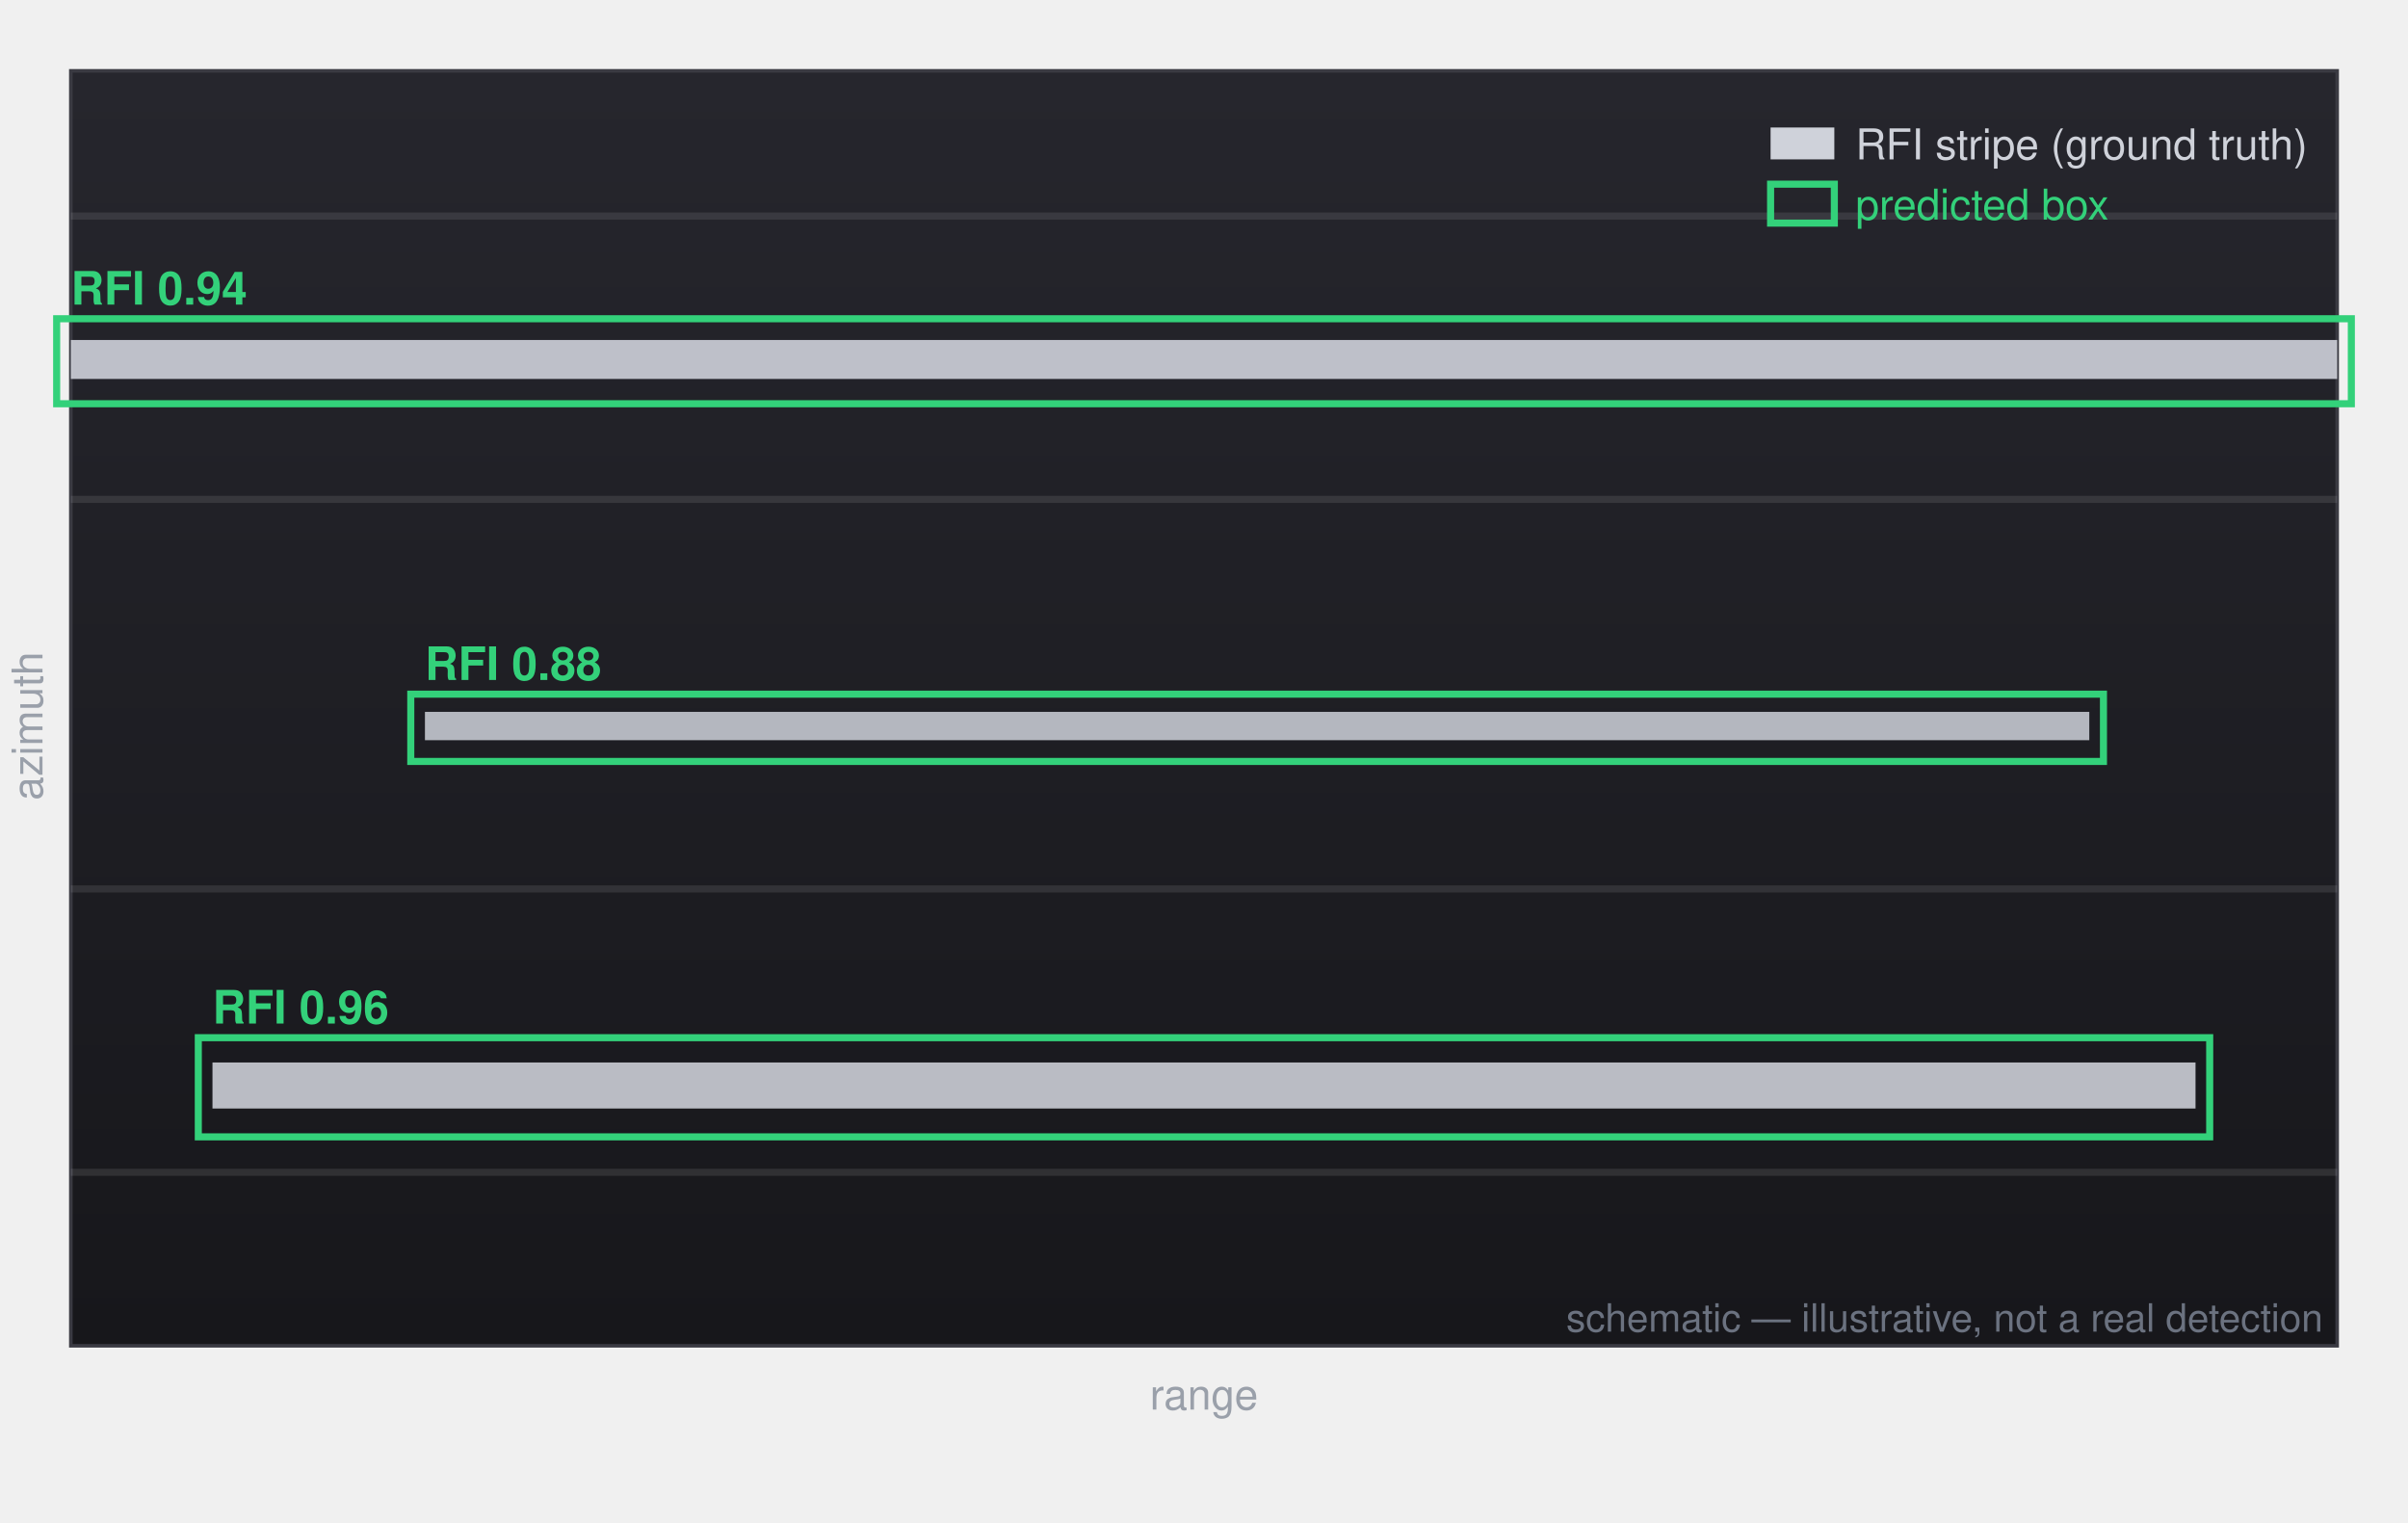
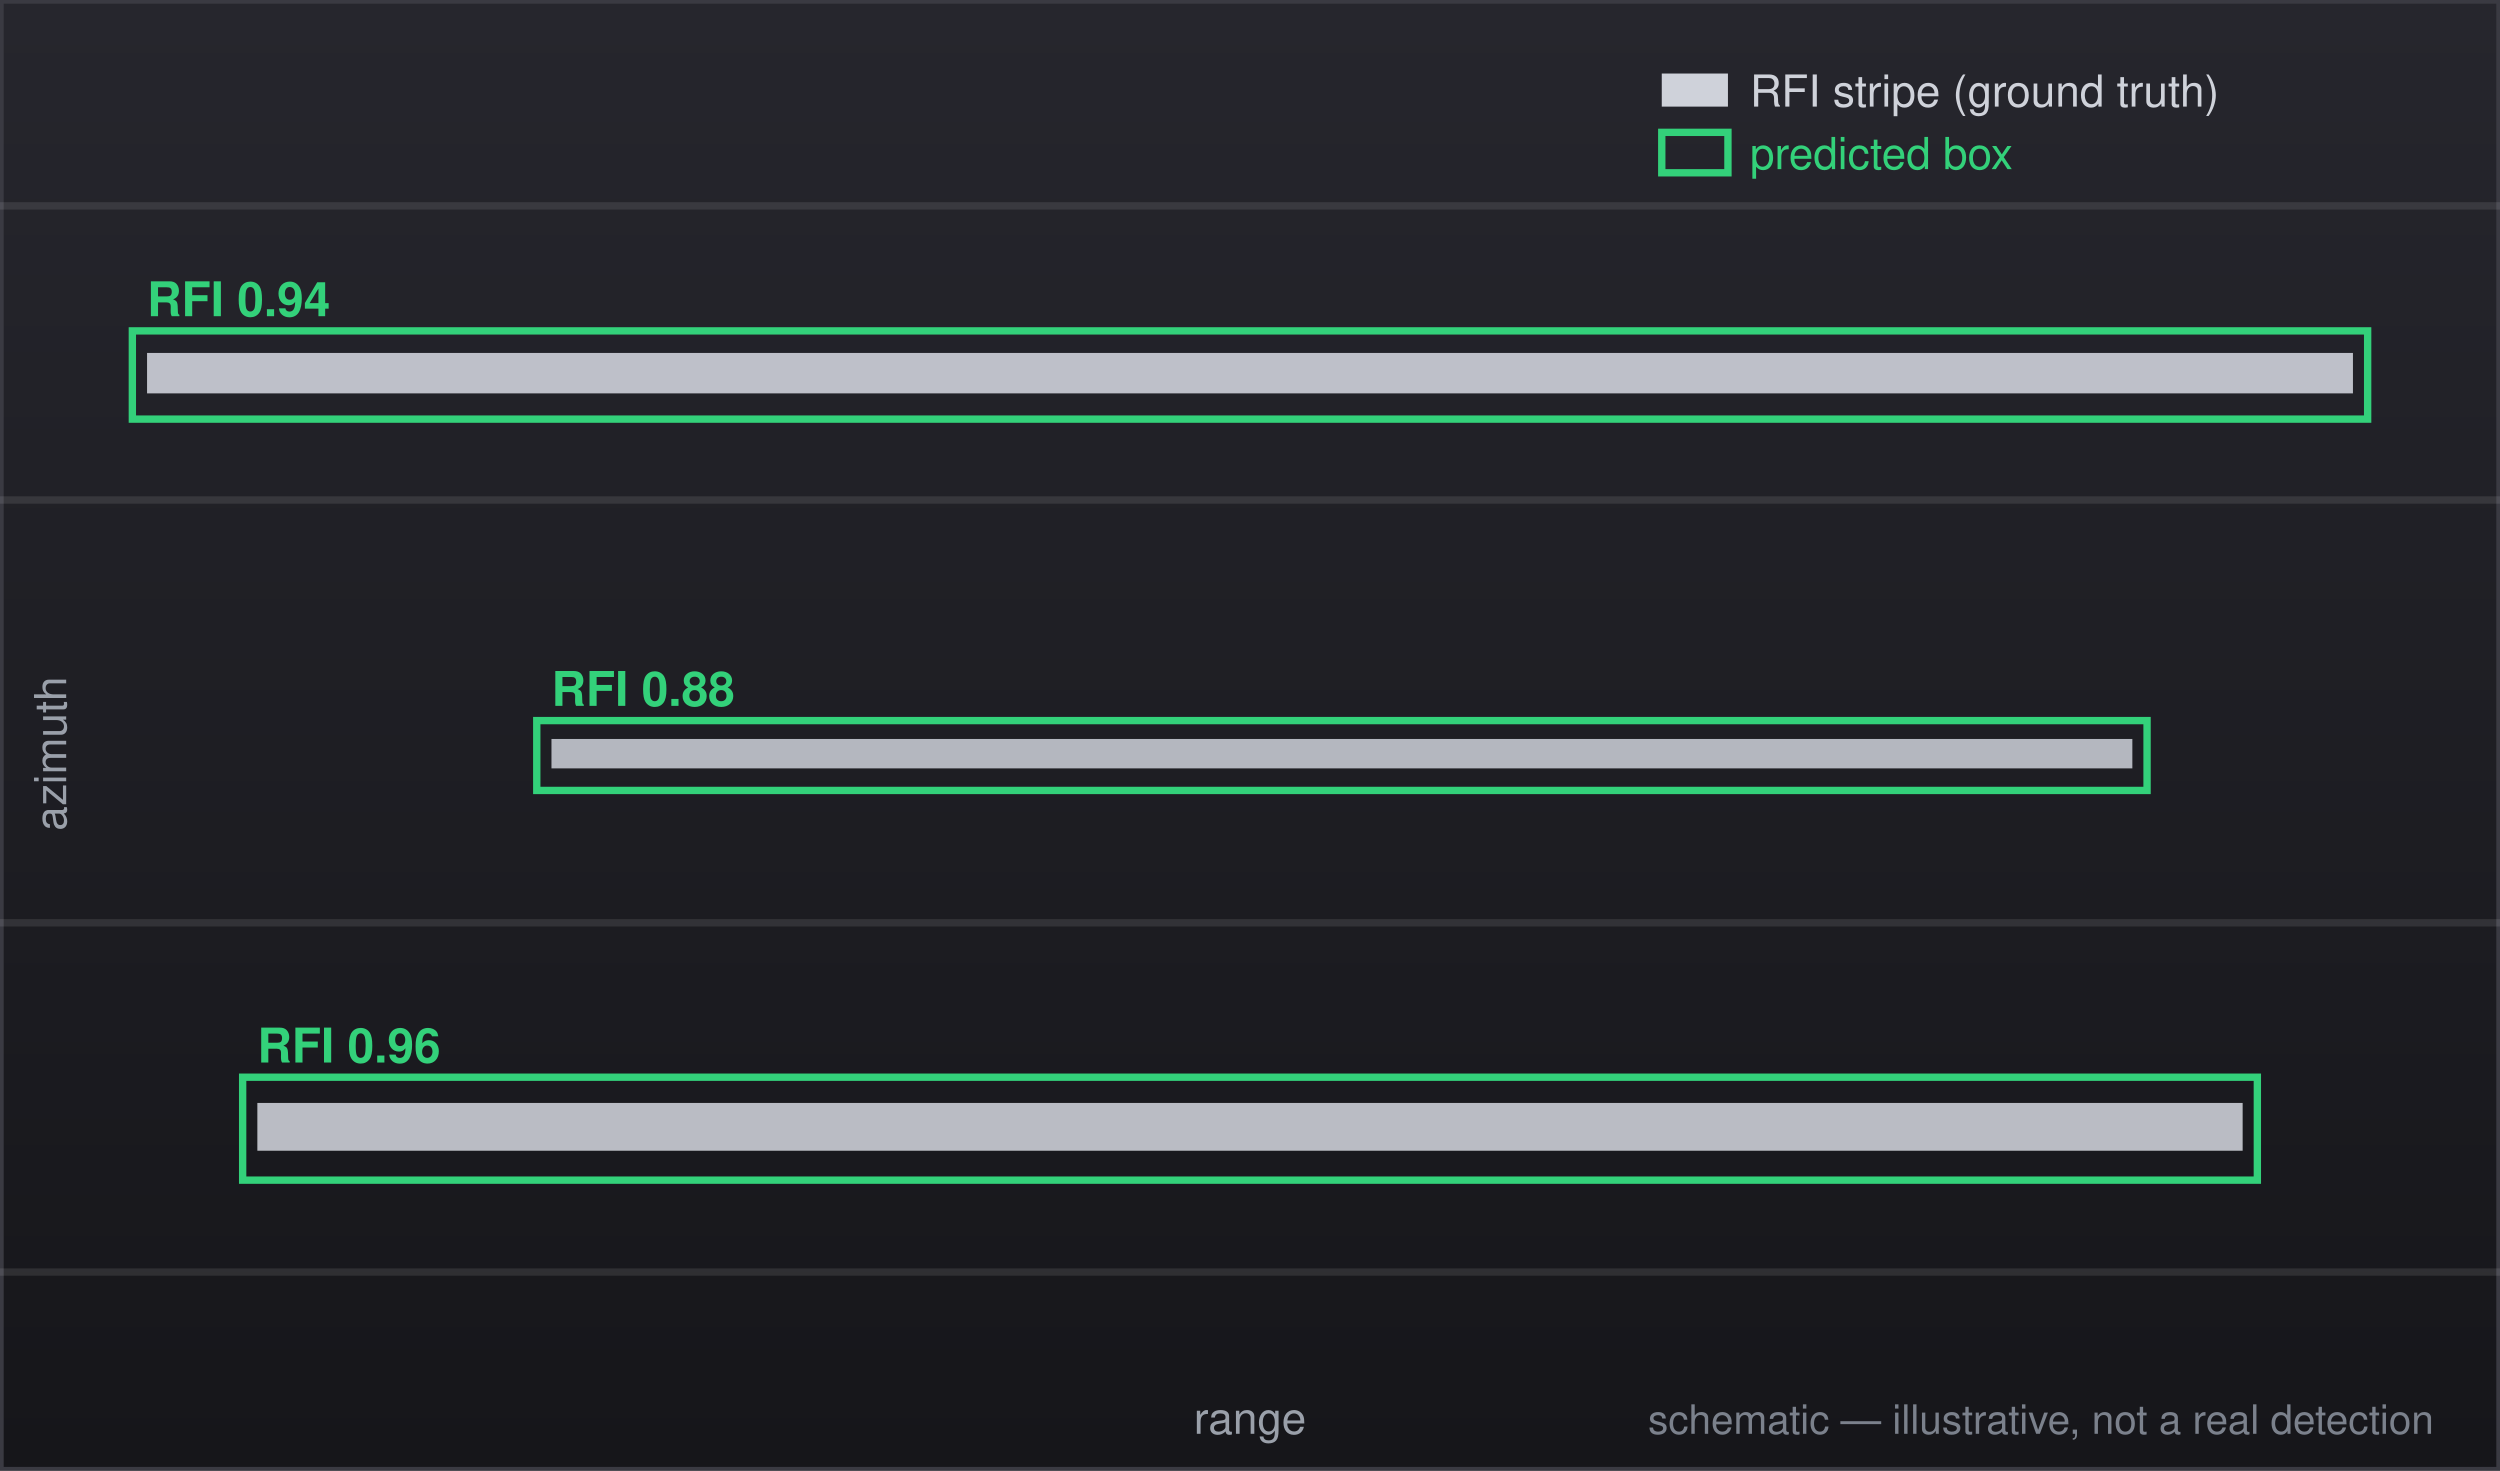
- <svg xmlns="http://www.w3.org/2000/svg" viewBox="0 0 680 430" font-family="-apple-system,Segoe UI,Helvetica,Arial,sans-serif">
+ <svg xmlns="http://www.w3.org/2000/svg" viewBox="0 0 680 400" font-family="-apple-system,Segoe UI,Helvetica,Arial,sans-serif">
  <defs>
    <linearGradient id="sar" x1="0" y1="0" x2="0" y2="1">
      <stop offset="0" stop-color="#26262d" />
-       <stop offset="1" stop-color="#17171b" />
+       <stop offset="1" stop-color="#16161a" />
    </linearGradient>
  </defs>
-   <rect x="20" y="20" width="640" height="360" fill="url(#sar)" stroke="#3a3a42" stroke-width="1" />
+   <rect x="0" y="0" width="680" height="400" fill="url(#sar)" />
+   <rect x="0.5" y="0.5" width="679" height="399" fill="none" stroke="#3a3a42" stroke-width="1" />
  <g opacity="0.10" fill="#ffffff">
-     <rect x="20" y="60" width="640" height="2" />
-     <rect x="20" y="140" width="640" height="2" />
-     <rect x="20" y="250" width="640" height="2" />
-     <rect x="20" y="330" width="640" height="2" />
+     <rect x="0" y="55" width="680" height="2" />
+     <rect x="0" y="135" width="680" height="2" />
+     <rect x="0" y="250" width="680" height="2" />
+     <rect x="0" y="345" width="680" height="2" />
  </g>
  <g fill="#cfd2da">
-     <rect x="20" y="96" width="640" height="11" opacity="0.9" />
-     <rect x="120" y="201" width="470" height="8" opacity="0.85" />
-     <rect x="60" y="300" width="560" height="13" opacity="0.88" />
+     <rect x="40" y="96" width="600" height="11" opacity="0.9" />
+     <rect x="150" y="201" width="430" height="8" opacity="0.85" />
+     <rect x="70" y="300" width="540" height="13" opacity="0.88" />
  </g>
  <g fill="none" stroke="#33d17a" stroke-width="2">
-     <rect x="16" y="90" width="648" height="24" />
-     <rect x="116" y="196" width="478" height="19" />
-     <rect x="56" y="293" width="568" height="28" />
+     <rect x="36" y="90" width="608" height="24" />
+     <rect x="146" y="196" width="438" height="19" />
+     <rect x="66" y="293" width="548" height="28" />
  </g>
  <g fill="#33d17a" font-size="13" font-weight="600">
-     <text x="20" y="86">RFI 0.94</text>
-     <text x="120" y="192">RFI 0.88</text>
-     <text x="60" y="289">RFI 0.96</text>
+     <text x="40" y="86">RFI 0.94</text>
+     <text x="150" y="192">RFI 0.88</text>
+     <text x="70" y="289">RFI 0.96</text>
  </g>
-   <text x="12" y="205" fill="#9aa0aa" font-size="12" transform="rotate(-90 12 205)" text-anchor="middle">azimuth</text>
-   <text x="340" y="398" fill="#9aa0aa" font-size="12" text-anchor="middle">range</text>
-   <text x="656" y="376" fill="#6b7280" font-size="11" text-anchor="end">schematic — illustrative, not a real detection</text>
+   <text x="18" y="205" fill="#9aa0aa" font-size="12" transform="rotate(-90 18 205)" text-anchor="middle">azimuth</text>
+   <text x="340" y="390" fill="#9aa0aa" font-size="12" text-anchor="middle">range</text>
+   <text x="662" y="390" fill="#7b818c" font-size="11" text-anchor="end">schematic — illustrative, not a real detection</text>
  <g font-size="12">
-     <rect x="500" y="36" width="18" height="9" fill="#cfd2da" />
-     <text x="524" y="45" fill="#cfd2da">RFI stripe (ground truth)</text>
-     <rect x="500" y="52" width="18" height="11" fill="none" stroke="#33d17a" stroke-width="2" />
-     <text x="524" y="62" fill="#33d17a">predicted box</text>
+     <rect x="452" y="20" width="18" height="9" fill="#cfd2da" />
+     <text x="476" y="29" fill="#cfd2da">RFI stripe (ground truth)</text>
+     <rect x="452" y="36" width="18" height="11" fill="none" stroke="#33d17a" stroke-width="2" />
+     <text x="476" y="46" fill="#33d17a">predicted box</text>
  </g>
</svg>
